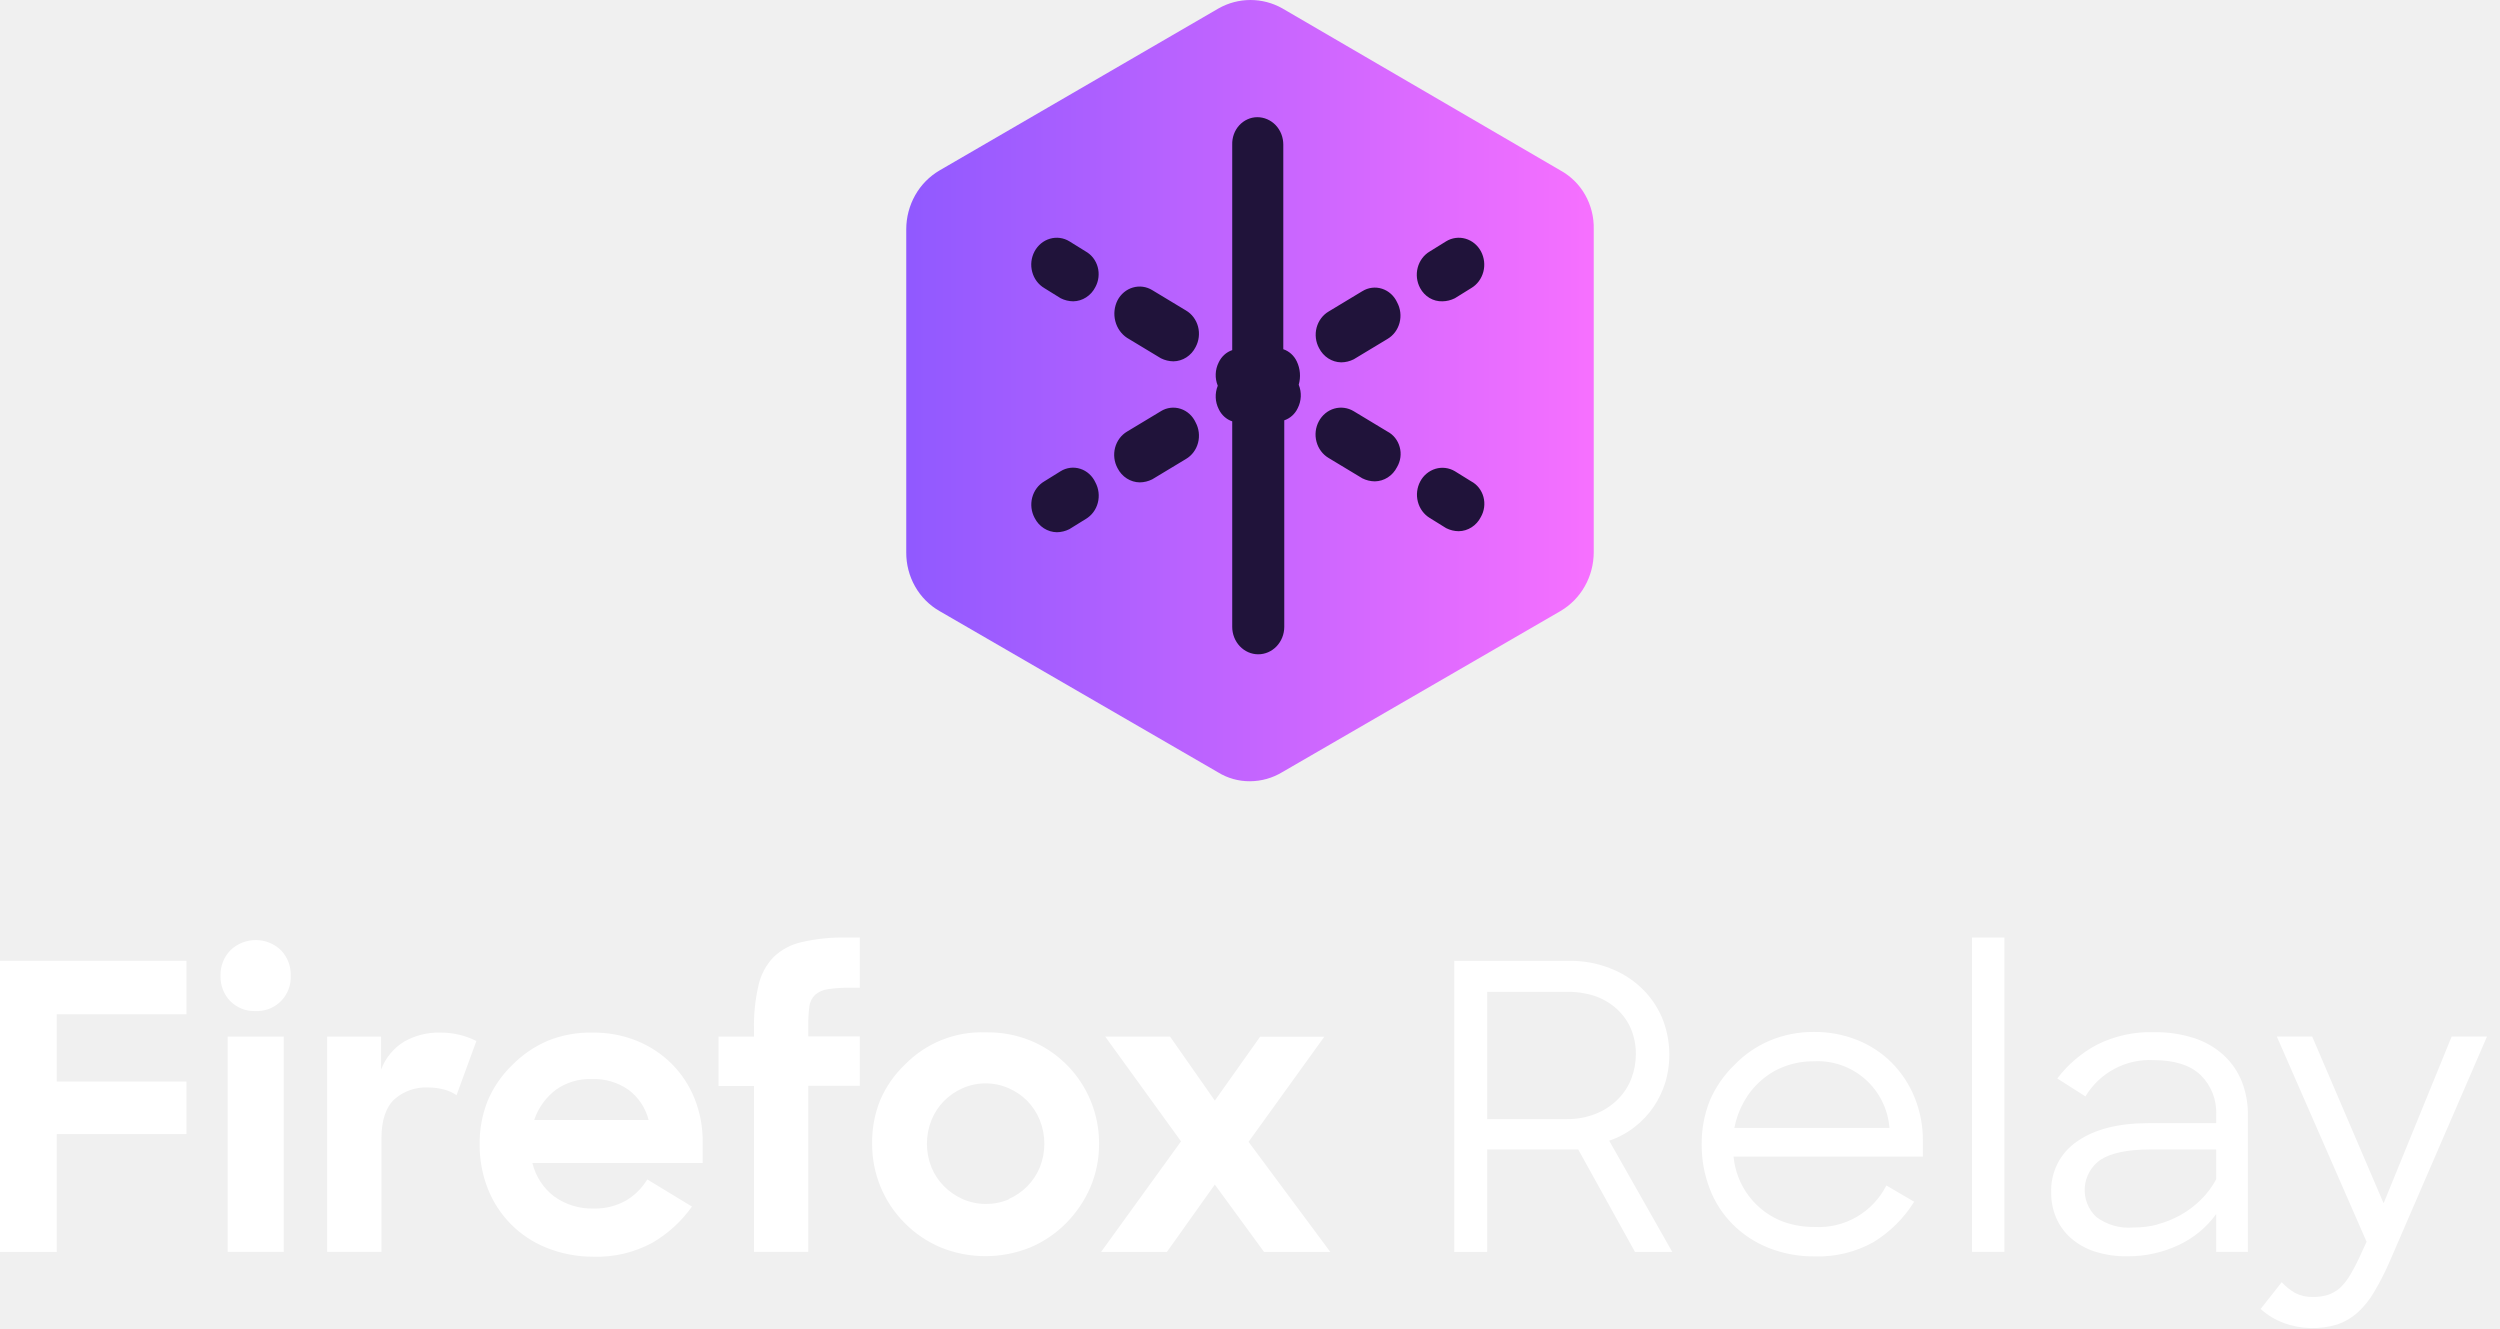
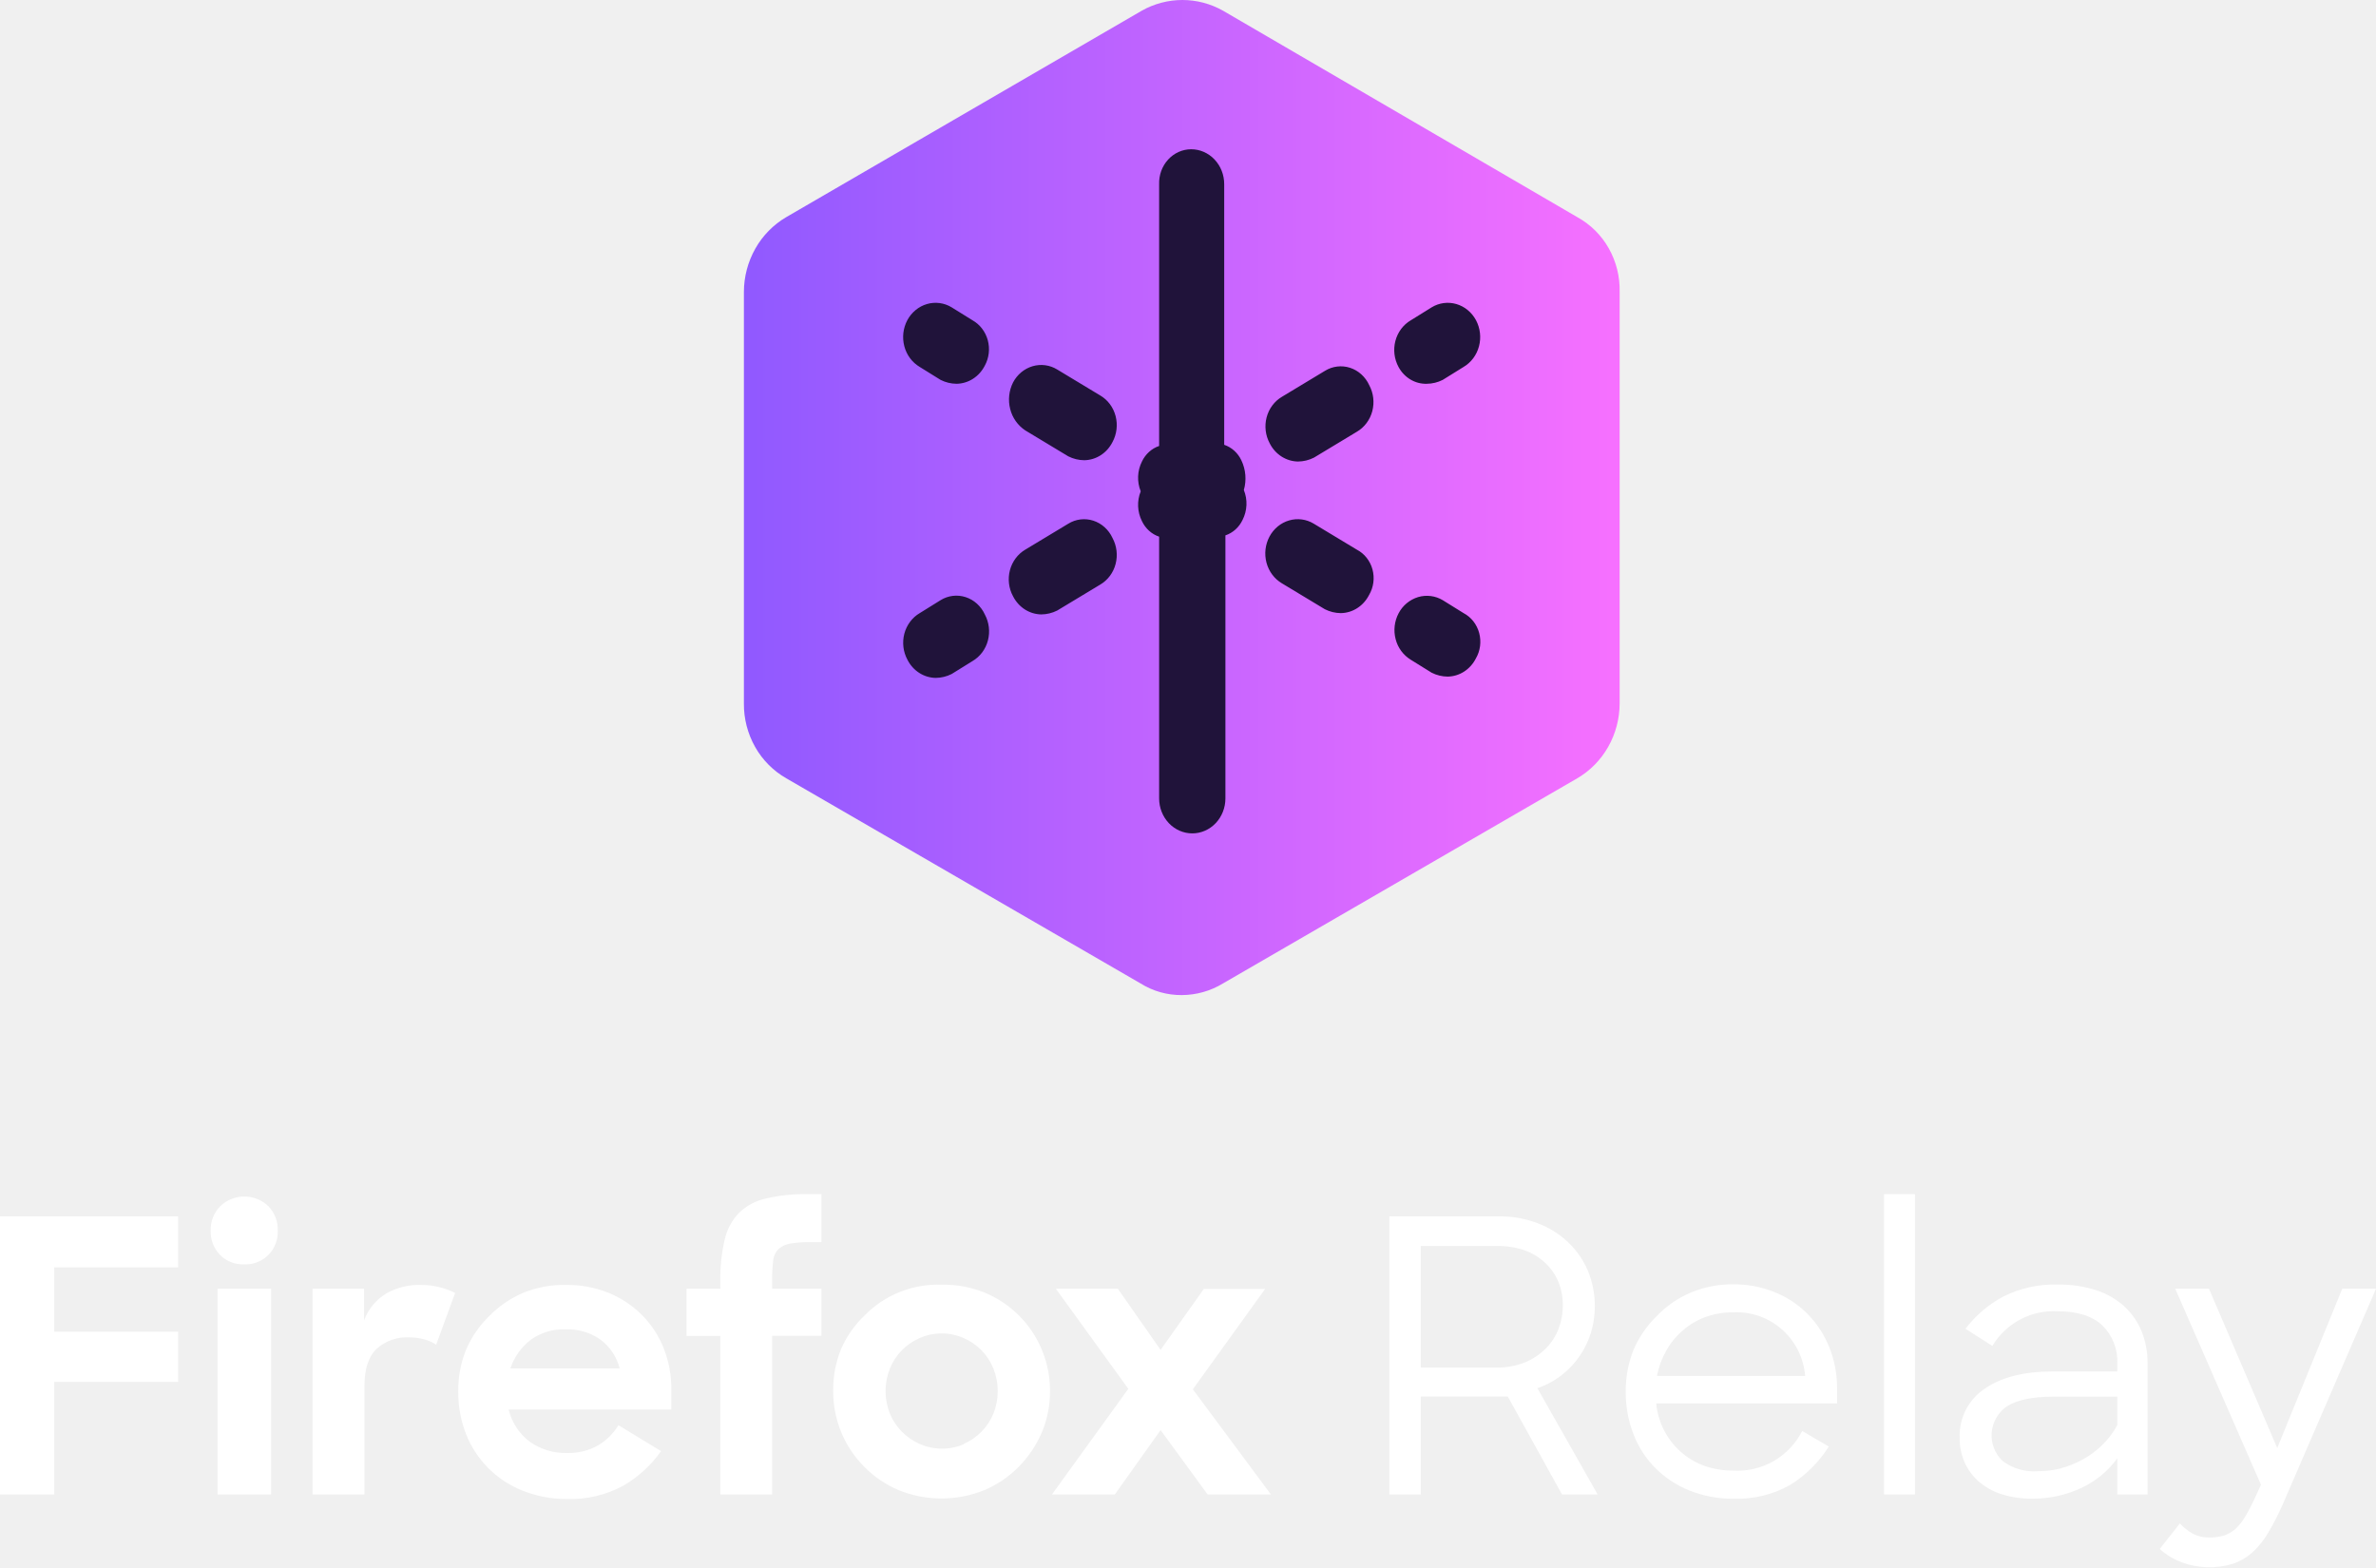
- <svg xmlns="http://www.w3.org/2000/svg" width="160" height="85" fill="none">
-   <path d="M11.934 61.494v3.418H3.632v4.304h8.302v3.366H3.632v7.54H0V61.493h11.934Zm2.813-.678a2.333 2.333 0 0 1 3.237 0 2.253 2.253 0 0 1 .623 1.643 2.177 2.177 0 0 1-.573 1.558 2.155 2.155 0 0 1-1.502.691h-.187a2.153 2.153 0 0 1-1.609-.636 2.236 2.236 0 0 1-.622-1.613 2.254 2.254 0 0 1 .633-1.643Zm3.414 5.525v13.78h-3.59v-13.78h3.59Zm6.226 0v2.119a3.56 3.56 0 0 1 1.484-1.8 4.433 4.433 0 0 1 2.3-.574 5.07 5.07 0 0 1 2.318.537l-1.27 3.47a2.48 2.48 0 0 0-.774-.355 3.86 3.86 0 0 0-1.038-.14 3.035 3.035 0 0 0-2.158.75c-.557.512-.836 1.352-.836 2.52v7.253h-3.476v-13.78h3.45Zm10.586 13.514a6.708 6.708 0 0 1-3.757-3.788 7.649 7.649 0 0 1-.519-2.807 7.302 7.302 0 0 1 .519-2.823 6.941 6.941 0 0 1 1.556-2.264 7.105 7.105 0 0 1 2.289-1.565 7.166 7.166 0 0 1 2.843-.522 7.367 7.367 0 0 1 2.844.522 6.778 6.778 0 0 1 2.23 1.466 6.634 6.634 0 0 1 1.474 2.233c.359.9.535 1.864.52 2.833v1.294H34.074c.205.85.694 1.604 1.385 2.134a4.135 4.135 0 0 0 2.548.778 4.004 4.004 0 0 0 2.076-.522c.55-.33 1.01-.79 1.343-1.341l2.86 1.737a8.102 8.102 0 0 1-2.543 2.322 7.449 7.449 0 0 1-3.793.887 7.975 7.975 0 0 1-2.978-.574Zm.612-10.117a4.032 4.032 0 0 0-1.396 1.941h7.322a3.47 3.47 0 0 0-1.298-1.94 3.845 3.845 0 0 0-2.335-.68 3.757 3.757 0 0 0-2.293.68Zm12.67-3.397v-.485c-.02-.944.078-1.887.291-2.807a3.81 3.81 0 0 1 .966-1.8 3.76 3.76 0 0 1 1.8-.955c.919-.211 1.86-.31 2.802-.292h.914v3.214h-.587c-.484-.01-.968.02-1.447.089-.303.04-.59.165-.825.36-.203.198-.332.46-.37.74-.052.42-.076.841-.071 1.263v.663h3.3v3.162h-3.3v10.628h-3.472V69.503h-2.268v-3.162h2.268ZM60.19 79.83a7.15 7.15 0 0 1-2.298-1.565 7.089 7.089 0 0 1-1.544-2.324 7.142 7.142 0 0 1-.532-2.742 7.16 7.16 0 0 1 .519-2.797 6.854 6.854 0 0 1 1.557-2.244 6.855 6.855 0 0 1 5.189-2.087 7.232 7.232 0 0 1 2.859.522 7.07 7.07 0 0 1 3.208 2.627 7.129 7.129 0 0 1 1.192 3.984 7.024 7.024 0 0 1-.555 2.78 7.525 7.525 0 0 1-1.536 2.28 7.108 7.108 0 0 1-2.3 1.566 7.636 7.636 0 0 1-5.76 0Zm4.364-3.089a3.93 3.93 0 0 0 1.194-.819c.34-.348.612-.76.799-1.21a4.07 4.07 0 0 0 0-3.027 3.804 3.804 0 0 0-.8-1.226 3.822 3.822 0 0 0-1.193-.814 3.665 3.665 0 0 0-2.947 0c-.443.194-.846.47-1.188.814-.347.351-.62.768-.804 1.226a4.07 4.07 0 0 0 0 3.027c.187.452.46.863.804 1.21.343.344.746.621 1.188.82a3.756 3.756 0 0 0 2.963.015l-.016-.016Zm6.18-10.398h4.15l2.865 4.095 2.896-4.085h4.109l-4.846 6.725 5.23 7.044h-4.24l-3.15-4.31-3.065 4.31H70.47l5.116-7.075-4.852-6.705Zm29.68-4.848a6.896 6.896 0 0 1 2.595.46c.752.28 1.442.71 2.028 1.262a5.732 5.732 0 0 1 1.334 1.915 6.253 6.253 0 0 1 .213 4.132 5.863 5.863 0 0 1-.748 1.566c-.333.49-.741.925-1.209 1.289a5.5 5.5 0 0 1-1.639.886l4.037 7.117h-2.387l-3.632-6.558h-5.827v6.558h-2.107V61.494h7.342Zm-5.235 10.128h5.074a4.891 4.891 0 0 0 1.889-.345c.521-.21.996-.522 1.396-.918.378-.375.673-.827.866-1.325.192-.5.29-1.03.291-1.566a4.172 4.172 0 0 0-.306-1.607 3.683 3.683 0 0 0-.908-1.283 4.02 4.02 0 0 0-1.396-.83 5.526 5.526 0 0 0-1.821-.271h-5.085v8.145Zm17.989 8.233a6.789 6.789 0 0 1-2.283-1.508 6.476 6.476 0 0 1-1.458-2.259 7.674 7.674 0 0 1-.519-2.807 7.394 7.394 0 0 1 .519-2.844 7.01 7.01 0 0 1 1.557-2.264 6.87 6.87 0 0 1 2.257-1.565 7.147 7.147 0 0 1 2.854-.564 7.278 7.278 0 0 1 2.781.522 6.516 6.516 0 0 1 2.205 1.456 6.784 6.784 0 0 1 1.463 2.238c.359.895.535 1.853.519 2.817v.945h-12.116a4.962 4.962 0 0 0 1 2.55 4.918 4.918 0 0 0 2.197 1.624c.64.224 1.314.335 1.992.329a4.835 4.835 0 0 0 2.688-.643 4.869 4.869 0 0 0 1.904-2.013l1.78 1.043a8.028 8.028 0 0 1-2.594 2.578 7.236 7.236 0 0 1-3.783.918 7.792 7.792 0 0 1-2.963-.553Zm1.069-11.614a4.725 4.725 0 0 0-1.51.897c-.445.381-.819.839-1.105 1.352a5.52 5.52 0 0 0-.623 1.695h9.926a4.639 4.639 0 0 0-1.561-3.126 4.593 4.593 0 0 0-3.29-1.137 5.238 5.238 0 0 0-1.837.319ZM128.283 60v20.12h-2.075v-20.12h2.075Zm5.739 20.084a4.298 4.298 0 0 1-1.525-.882 3.698 3.698 0 0 1-.914-1.289 3.964 3.964 0 0 1-.306-1.565 3.79 3.79 0 0 1 .402-1.871 3.766 3.766 0 0 1 1.264-1.432c1.105-.772 2.625-1.163 4.556-1.163h4.337v-.522a3.346 3.346 0 0 0-.996-2.557c-.669-.636-1.676-.955-3.009-.955a4.785 4.785 0 0 0-2.502.555 4.815 4.815 0 0 0-1.862 1.767l-1.801-1.148a7.738 7.738 0 0 1 2.538-2.16 7.617 7.617 0 0 1 3.632-.803 8.12 8.12 0 0 1 2.594.38 5.192 5.192 0 0 1 1.879 1.086 4.666 4.666 0 0 1 1.167 1.69c.266.683.398 1.412.389 2.145v8.76h-2.029v-2.42a6.17 6.17 0 0 1-2.412 1.987 7.549 7.549 0 0 1-3.254.715 6.493 6.493 0 0 1-2.148-.318Zm4.047-1.722a6.505 6.505 0 0 0 1.469-.59 6.02 6.02 0 0 0 1.297-.97c.4-.387.737-.834 1.001-1.325v-1.91h-4.239c-1.437 0-2.496.224-3.17.663a2.363 2.363 0 0 0-.27 3.652 3.461 3.461 0 0 0 2.376.678 6.104 6.104 0 0 0 1.557-.193l-.021-.005Zm8.084 6.303a4.453 4.453 0 0 1-1.473-.892l1.349-1.712c.25.274.54.506.861.69.347.177.732.265 1.121.255.321.005.641-.037.95-.125.289-.095.557-.245.788-.444a3.78 3.78 0 0 0 .696-.897c.262-.455.5-.923.71-1.404l.307-.663-5.744-13.133h2.262l4.571 10.67 4.354-10.67h2.262l-6.227 14.396a17.35 17.35 0 0 1-1.001 1.962c-.29.496-.654.945-1.079 1.33-.375.33-.811.581-1.282.741a5.454 5.454 0 0 1-3.445-.104h.02Z" fill="#fff" />
-   <path d="M99.868 10.908 82.068.535A4.157 4.157 0 0 0 80.03 0c-.712 0-1.412.184-2.037.535L60.13 10.908a4.258 4.258 0 0 0-1.556 1.582A4.444 4.444 0 0 0 58 14.668v20.68c-.006.768.19 1.522.565 2.184a4.18 4.18 0 0 0 1.566 1.577l17.8 10.307c.624.389 1.34.59 2.069.584a4.007 4.007 0 0 0 2.068-.584l17.8-10.307a4.253 4.253 0 0 0 1.556-1.583c.374-.66.573-1.412.575-2.178v-20.68a4.247 4.247 0 0 0-.548-2.194 4.059 4.059 0 0 0-1.583-1.566Z" fill="url(#a)" />
-   <path d="m67.883 30.156-1.048.651c-.188.11-.353.258-.486.436s-.23.382-.288.6a1.798 1.798 0 0 0 .157 1.308c.138.272.342.5.591.66.25.16.535.247.827.252.278-.003.552-.07.802-.196l1.049-.65c.187-.11.353-.259.485-.436.133-.178.231-.382.288-.6a1.796 1.796 0 0 0-.156-1.309 1.664 1.664 0 0 0-.396-.54 1.562 1.562 0 0 0-.567-.328 1.506 1.506 0 0 0-1.258.152Zm6.415-3.84-2.159 1.301c-.188.11-.353.258-.486.436-.132.177-.23.381-.288.6a1.798 1.798 0 0 0 .157 1.308c.138.272.342.5.592.66.25.16.535.247.827.251.277-.002.551-.069.802-.195l2.159-1.302c.187-.11.352-.258.485-.436a1.74 1.74 0 0 0 .288-.6 1.796 1.796 0 0 0-.157-1.308 1.663 1.663 0 0 0-.395-.54 1.56 1.56 0 0 0-.567-.328 1.505 1.505 0 0 0-1.258.152Zm8.697-3.184a1.53 1.53 0 0 0-.357-.484 1.438 1.438 0 0 0-.507-.298V9.258c0-.231-.042-.46-.125-.674a1.761 1.761 0 0 0-.36-.571 1.656 1.656 0 0 0-.542-.38 1.584 1.584 0 0 0-.638-.133c-.216 0-.43.047-.627.137-.199.09-.378.22-.528.384-.15.164-.266.358-.343.57-.077.213-.113.44-.106.667v13.15a1.435 1.435 0 0 0-.507.299 1.53 1.53 0 0 0-.356.483 1.808 1.808 0 0 0-.062 1.497 1.817 1.817 0 0 0 .062 1.498c.086.185.208.349.356.483s.32.236.507.298v13.151c0 .466.175.914.488 1.243.312.33.736.515 1.177.515.442 0 .866-.185 1.178-.515.312-.33.488-.777.488-1.243V26.901c.186-.062.358-.164.507-.298.148-.134.27-.299.356-.483a1.808 1.808 0 0 0 .062-1.498 2.107 2.107 0 0 0-.123-1.49Zm4.2-4.5-2.159 1.303c-.188.11-.353.258-.485.436-.133.177-.231.381-.289.6a1.796 1.796 0 0 0 .157 1.308c.138.271.342.5.592.66.25.16.535.247.827.251.278-.002.551-.069.802-.195l2.159-1.302a1.64 1.64 0 0 0 .485-.436c.133-.178.23-.382.288-.6a1.796 1.796 0 0 0-.157-1.308 1.662 1.662 0 0 0-.395-.54 1.564 1.564 0 0 0-.567-.329 1.504 1.504 0 0 0-1.258.153Zm5.113.652c.278-.003.551-.07.802-.195l1.049-.651c.187-.111.352-.26.485-.438.132-.177.23-.381.289-.6a1.814 1.814 0 0 0-.15-1.31 1.7 1.7 0 0 0-.417-.51 1.6 1.6 0 0 0-.57-.302 1.546 1.546 0 0 0-1.241.165l-1.049.65a1.64 1.64 0 0 0-.485.436 1.74 1.74 0 0 0-.288.6 1.797 1.797 0 0 0 .156 1.308c.142.264.348.483.598.632.25.149.534.223.821.215Zm1.85 11.523-1.048-.65a1.554 1.554 0 0 0-1.235-.155 1.647 1.647 0 0 0-.979.81 1.804 1.804 0 0 0-.152 1.302c.114.439.388.811.762 1.037l1.049.651c.25.126.524.193.802.195.292-.004.577-.09.827-.251.25-.16.454-.388.591-.66a1.698 1.698 0 0 0 .166-1.282 1.64 1.64 0 0 0-.292-.585 1.541 1.541 0 0 0-.49-.412Zm-5.366-3.19-2.158-1.302a1.569 1.569 0 0 0-1.241-.165c-.207.06-.401.163-.57.302-.17.14-.311.313-.417.51a1.787 1.787 0 0 0-.15 1.31c.058.219.156.423.289.6.133.179.298.327.485.438l2.159 1.302c.25.126.524.193.802.195a1.57 1.57 0 0 0 .827-.251c.25-.16.453-.388.591-.66a1.656 1.656 0 0 0 .172-1.284 1.624 1.624 0 0 0-.294-.586 1.526 1.526 0 0 0-.495-.409Zm-16.653-5.99 2.159 1.303c.25.126.524.192.802.195.292-.004.577-.091.827-.251s.454-.389.591-.66a1.796 1.796 0 0 0 .157-1.308 1.739 1.739 0 0 0-.288-.6 1.64 1.64 0 0 0-.486-.436l-2.158-1.302a1.535 1.535 0 0 0-1.24-.166c-.207.06-.4.164-.568.304-.169.14-.309.315-.413.513a1.913 1.913 0 0 0-.143 1.333c.114.448.386.832.76 1.076Zm-2.652-5.533-1.049-.651a1.546 1.546 0 0 0-1.241-.165 1.6 1.6 0 0 0-.57.302 1.7 1.7 0 0 0-.416.51 1.788 1.788 0 0 0-.15 1.31c.057.219.156.423.288.6.133.178.298.327.486.438l1.048.65c.25.127.524.193.802.196.292-.004.578-.091.827-.252.25-.16.454-.388.592-.66a1.74 1.74 0 0 0 .15-1.277 1.683 1.683 0 0 0-.287-.583 1.582 1.582 0 0 0-.48-.418Z" fill="#20133A" />
+ <svg xmlns="http://www.w3.org/2000/svg" width="191" height="126" fill="none">
+   <path d="M14.321 97.793v4.101H4.36v5.166h9.962v4.038H4.36v9.048H0V97.793h14.321Zm3.375-.814a2.8 2.8 0 0 1 3.885 0 2.703 2.703 0 0 1 .747 1.972 2.614 2.614 0 0 1-.688 1.87 2.59 2.59 0 0 1-1.802.829h-.224a2.589 2.589 0 0 1-1.93-.764 2.674 2.674 0 0 1-.748-1.935 2.706 2.706 0 0 1 .76-1.972Zm4.097 6.631v16.536h-4.309V103.61h4.309Zm7.472 0v2.542a4.27 4.27 0 0 1 1.78-2.16 5.318 5.318 0 0 1 2.76-.689 6.086 6.086 0 0 1 2.782.645l-1.525 4.164a2.956 2.956 0 0 0-.928-.426 4.599 4.599 0 0 0-1.245-.169 3.64 3.64 0 0 0-2.59.901c-.669.614-1.003 1.622-1.003 3.025v8.703h-4.172V103.61h4.14Zm12.702 16.216a8.13 8.13 0 0 1-2.74-1.822 8.047 8.047 0 0 1-1.768-2.723 9.183 9.183 0 0 1-.623-3.369 8.762 8.762 0 0 1 .623-3.387 8.34 8.34 0 0 1 1.868-2.718 8.525 8.525 0 0 1 2.746-1.878 8.613 8.613 0 0 1 3.412-.626 8.837 8.837 0 0 1 3.412.626c1 .403 1.91 1.001 2.678 1.759a7.963 7.963 0 0 1 1.768 2.68 8.815 8.815 0 0 1 .623 3.4v1.553H40.89a4.58 4.58 0 0 0 1.662 2.561c.89.64 1.964.968 3.058.933a4.808 4.808 0 0 0 2.49-.626 4.738 4.738 0 0 0 1.613-1.61l3.43 2.085a9.73 9.73 0 0 1-3.05 2.787 8.938 8.938 0 0 1-4.552 1.064 9.56 9.56 0 0 1-3.574-.689Zm.735-12.14a4.838 4.838 0 0 0-1.675 2.329h8.786a4.165 4.165 0 0 0-1.557-2.329 4.612 4.612 0 0 0-2.802-.814 4.509 4.509 0 0 0-2.752.814Zm15.205-4.076v-.583a13.611 13.611 0 0 1 .349-3.368 4.572 4.572 0 0 1 1.158-2.16 4.512 4.512 0 0 1 2.16-1.146 13.864 13.864 0 0 1 3.362-.35h1.097v3.856h-.704a10.75 10.75 0 0 0-1.737.107 1.961 1.961 0 0 0-.99.432 1.517 1.517 0 0 0-.442.889 11.023 11.023 0 0 0-.087 1.515v.795h3.96v3.795h-3.96v12.754h-4.166v-12.742h-2.72v-3.794h2.72Zm14.32 16.185a8.586 8.586 0 0 1-2.757-1.878 8.509 8.509 0 0 1-1.853-2.789 8.565 8.565 0 0 1-.638-3.291 8.591 8.591 0 0 1 .623-3.356 8.217 8.217 0 0 1 1.868-2.692 8.251 8.251 0 0 1 6.227-2.505 8.672 8.672 0 0 1 3.43.626 8.488 8.488 0 0 1 3.85 3.153 8.554 8.554 0 0 1 1.43 4.78 8.43 8.43 0 0 1-.665 3.338 9.032 9.032 0 0 1-1.844 2.736 8.53 8.53 0 0 1-2.758 1.878 9.166 9.166 0 0 1-6.912 0Zm5.237-3.707a4.696 4.696 0 0 0 1.433-.983c.408-.418.735-.911.959-1.452a4.885 4.885 0 0 0 0-3.632 4.568 4.568 0 0 0-.959-1.471 4.581 4.581 0 0 0-1.433-.977 4.394 4.394 0 0 0-3.536 0 4.646 4.646 0 0 0-1.426.977 4.447 4.447 0 0 0-.964 1.471 4.885 4.885 0 0 0 0 3.632c.224.542.552 1.036.964 1.452.412.413.896.746 1.426.983a4.49 4.49 0 0 0 1.776.375 4.479 4.479 0 0 0 1.78-.356l-.02-.019Zm7.416-12.478h4.982l3.436 4.915 3.476-4.903h4.93l-5.815 8.071 6.276 8.453h-5.087l-3.78-5.172-3.679 5.172h-5.055l6.139-8.491-5.823-8.045Zm35.616-5.817a8.274 8.274 0 0 1 3.114.551 7.254 7.254 0 0 1 2.434 1.515 6.889 6.889 0 0 1 1.601 2.298 7.507 7.507 0 0 1 .255 4.959 7.012 7.012 0 0 1-.897 1.878 6.771 6.771 0 0 1-1.451 1.547 6.596 6.596 0 0 1-1.967 1.064l4.845 8.541h-2.865l-4.358-7.871h-6.993v7.871h-2.528V97.793h8.81Zm-6.282 12.153h6.089a5.864 5.864 0 0 0 2.267-.413 5.072 5.072 0 0 0 1.675-1.102 4.562 4.562 0 0 0 1.039-1.59 5.27 5.27 0 0 0 .35-1.879 4.994 4.994 0 0 0-.368-1.928 4.42 4.42 0 0 0-1.089-1.541 4.828 4.828 0 0 0-1.675-.995 6.648 6.648 0 0 0-2.186-.326h-6.102v9.774Zm21.587 9.88a8.142 8.142 0 0 1-2.739-1.809 7.771 7.771 0 0 1-1.75-2.711 9.215 9.215 0 0 1-.623-3.369 8.868 8.868 0 0 1 .623-3.412 8.422 8.422 0 0 1 1.868-2.718 8.26 8.26 0 0 1 2.709-1.878 8.57 8.57 0 0 1 3.425-.676 8.733 8.733 0 0 1 3.337.626 7.821 7.821 0 0 1 2.646 1.747 8.14 8.14 0 0 1 1.755 2.686 8.692 8.692 0 0 1 .623 3.381v1.133h-14.539a5.959 5.959 0 0 0 1.2 3.061 5.895 5.895 0 0 0 2.636 1.948 7.049 7.049 0 0 0 2.391.395 5.8 5.8 0 0 0 3.225-.772 5.84 5.84 0 0 0 2.285-2.415l2.136 1.252a9.632 9.632 0 0 1-3.113 3.093 8.673 8.673 0 0 1-4.539 1.102 9.355 9.355 0 0 1-3.556-.664Zm1.283-13.937a5.66 5.66 0 0 0-1.812 1.077 5.944 5.944 0 0 0-1.326 1.621 6.64 6.64 0 0 0-.748 2.035h11.912a5.567 5.567 0 0 0-1.874-3.751 5.511 5.511 0 0 0-3.948-1.364 6.282 6.282 0 0 0-2.204.382Zm16.855-9.887v24.144h-2.49V96.002h2.49Zm6.887 24.1a5.154 5.154 0 0 1-1.83-1.058 4.442 4.442 0 0 1-1.097-1.547 4.76 4.76 0 0 1-.367-1.878 4.531 4.531 0 0 1 1.999-3.964c1.326-.926 3.15-1.396 5.467-1.396h5.205v-.626a4.02 4.02 0 0 0-1.195-3.068c-.803-.764-2.012-1.146-3.611-1.146a5.755 5.755 0 0 0-5.237 2.787l-2.161-1.378a9.29 9.29 0 0 1 3.045-2.592 9.139 9.139 0 0 1 4.359-.964 9.73 9.73 0 0 1 3.113.457 6.204 6.204 0 0 1 2.254 1.302 5.603 5.603 0 0 1 1.401 2.029c.319.819.477 1.693.467 2.573v10.513h-2.435v-2.906a7.398 7.398 0 0 1-2.895 2.386 9.07 9.07 0 0 1-3.904.858 7.803 7.803 0 0 1-2.578-.382Zm4.856-2.066a7.78 7.78 0 0 0 1.763-.708 7.256 7.256 0 0 0 1.557-1.164 6.506 6.506 0 0 0 1.201-1.591v-2.291h-5.087c-1.724 0-2.995.269-3.804.795a2.831 2.831 0 0 0-.324 4.383 4.16 4.16 0 0 0 2.851.814 7.363 7.363 0 0 0 1.869-.232l-.026-.006Zm9.701 7.563a5.327 5.327 0 0 1-1.767-1.07l1.618-2.054c.3.328.648.607 1.034.826.416.214.878.32 1.345.307.385.007.769-.044 1.14-.15.347-.113.668-.294.945-.532.332-.315.612-.678.836-1.077.314-.545.6-1.108.852-1.684l.368-.796-6.893-15.759h2.715l5.485 12.804 5.225-12.804H191l-7.472 17.275a21.017 21.017 0 0 1-1.202 2.354 6.773 6.773 0 0 1-1.294 1.596c-.45.395-.974.697-1.539.889a6.536 6.536 0 0 1-4.134-.125h.024Z" fill="#fff" />
+   <path d="M126.788 17.453 98.308.856C97.308.294 96.188 0 95.05 0a6.651 6.651 0 0 0-3.259.856L63.21 17.453a6.813 6.813 0 0 0-2.49 2.532 7.111 7.111 0 0 0-.92 3.484v33.088a6.985 6.985 0 0 0 .903 3.495 6.688 6.688 0 0 0 2.507 2.522l28.48 16.492A6.15 6.15 0 0 0 95 80a6.413 6.413 0 0 0 3.308-.934l28.48-16.492a6.804 6.804 0 0 0 2.49-2.532 7.106 7.106 0 0 0 .92-3.485V23.47a6.794 6.794 0 0 0-.876-3.51 6.5 6.5 0 0 0-2.534-2.506Z" fill="url(#a)" />
+   <path d="m75.613 48.25-1.678 1.042c-.3.175-.564.412-.776.697-.213.284-.37.61-.462.96a2.874 2.874 0 0 0 .251 2.093c.22.435.548.8.947 1.056.4.256.856.395 1.323.402.444-.004.882-.11 1.283-.313l1.678-1.041c.3-.176.564-.413.777-.697.212-.285.37-.61.46-.96a2.878 2.878 0 0 0-.25-2.093 2.66 2.66 0 0 0-.633-.864 2.5 2.5 0 0 0-.907-.526 2.408 2.408 0 0 0-2.013.244Zm10.263-6.146-3.454 2.083c-.3.176-.564.413-.776.697a2.79 2.79 0 0 0-.462.96 2.88 2.88 0 0 0-.073 1.073c.043.36.153.707.325 1.02.22.435.547.8.946 1.057.4.256.856.395 1.323.402a2.91 2.91 0 0 0 1.283-.313L88.442 47c.3-.176.565-.413.777-.697.213-.284.37-.61.461-.96a2.872 2.872 0 0 0-.25-2.093 2.659 2.659 0 0 0-.634-.864 2.497 2.497 0 0 0-.907-.526 2.407 2.407 0 0 0-2.013.244Zm13.915-5.094a2.447 2.447 0 0 0-.57-.773 2.299 2.299 0 0 0-.811-.477V14.813a2.937 2.937 0 0 0-.2-1.078 2.818 2.818 0 0 0-.578-.914 2.65 2.65 0 0 0-.866-.61 2.533 2.533 0 0 0-1.02-.211 2.46 2.46 0 0 0-1.004.219 2.578 2.578 0 0 0-.844.614c-.24.262-.426.573-.55.913-.123.34-.18.702-.169 1.066v21.042c-.298.1-.574.262-.81.477a2.447 2.447 0 0 0-.571.773 2.91 2.91 0 0 0-.099 2.396 2.91 2.91 0 0 0 .099 2.396c.139.295.333.558.57.773.237.215.513.377.811.477v21.041c0 .746.281 1.462.78 1.99.5.527 1.178.823 1.885.823.707 0 1.384-.296 1.884-.824.5-.527.78-1.243.78-1.989V43.042c.298-.1.574-.262.812-.477.237-.215.431-.478.57-.773a2.897 2.897 0 0 0 .099-2.396 3.372 3.372 0 0 0-.198-2.386Zm6.721-7.198-3.454 2.084c-.3.175-.564.412-.777.697-.213.284-.369.61-.461.96a2.874 2.874 0 0 0 .251 2.093c.22.435.547.8.946 1.056.4.256.856.395 1.324.402.444-.004.882-.11 1.283-.312l3.454-2.084c.3-.175.564-.412.776-.697.213-.284.37-.61.462-.96a2.874 2.874 0 0 0-.251-2.093 2.673 2.673 0 0 0-.633-.864 2.506 2.506 0 0 0-.907-.526 2.413 2.413 0 0 0-2.013.244Zm8.181 1.042c.444-.004.882-.11 1.283-.312l1.678-1.042c.299-.177.563-.415.776-.7.212-.284.369-.61.462-.96a2.9 2.9 0 0 0-.24-2.097 2.731 2.731 0 0 0-.667-.815 2.556 2.556 0 0 0-.911-.484 2.477 2.477 0 0 0-1.986.264l-1.678 1.042c-.3.176-.564.413-.777.697a2.8 2.8 0 0 0-.461.96 2.876 2.876 0 0 0 .251 2.093c.226.422.557.771.957 1.01.4.239.854.358 1.313.344Zm2.961 18.438-1.678-1.042a2.487 2.487 0 0 0-1.976-.248 2.635 2.635 0 0 0-1.566 1.296 2.888 2.888 0 0 0-.244 2.085 2.737 2.737 0 0 0 1.22 1.659l1.678 1.041c.401.202.838.309 1.283.313a2.513 2.513 0 0 0 1.323-.402c.399-.257.726-.622.946-1.057.177-.303.292-.643.338-.996a2.721 2.721 0 0 0-.072-1.055 2.634 2.634 0 0 0-.467-.936 2.47 2.47 0 0 0-.785-.658Zm-8.586-5.105-3.454-2.083a2.474 2.474 0 0 0-1.986-.264 2.56 2.56 0 0 0-.912.483c-.27.223-.497.5-.666.816a2.9 2.9 0 0 0-.241 2.097c.093.35.25.676.463.96.212.285.476.523.776.7l3.454 2.083a2.91 2.91 0 0 0 1.283.313 2.511 2.511 0 0 0 1.323-.403c.4-.256.726-.62.947-1.056.179-.303.297-.642.344-.996a2.697 2.697 0 0 0-.069-1.058 2.607 2.607 0 0 0-.471-.937 2.44 2.44 0 0 0-.791-.655Zm-26.645-9.583 3.453 2.083c.401.202.84.309 1.283.313a2.515 2.515 0 0 0 1.324-.402c.4-.257.726-.621.946-1.056a2.872 2.872 0 0 0 .251-2.093 2.784 2.784 0 0 0-.46-.96 2.63 2.63 0 0 0-.778-.697l-3.454-2.084a2.455 2.455 0 0 0-1.983-.265c-.33.097-.64.263-.91.487a2.7 2.7 0 0 0-.66.82 3.061 3.061 0 0 0-.229 2.133 2.908 2.908 0 0 0 1.216 1.721Zm-4.244-8.854L76.5 24.708a2.473 2.473 0 0 0-1.986-.264c-.33.096-.64.26-.911.484-.271.223-.498.5-.666.815a2.9 2.9 0 0 0-.24 2.097c.092.35.249.676.461.96.213.285.477.523.776.7l1.678 1.042c.4.202.839.308 1.283.312a2.515 2.515 0 0 0 1.323-.402c.4-.257.726-.621.947-1.056.168-.306.276-.645.317-.996a2.782 2.782 0 0 0-.077-1.048 2.693 2.693 0 0 0-.46-.933 2.531 2.531 0 0 0-.767-.669Z" fill="#20133A" />
  <defs>
-     <linearGradient id="a" x1="58" y1="25.002" x2="102.005" y2="25.002" gradientUnits="userSpaceOnUse">
+     <linearGradient id="a" x1="59.8" y1="40.003" x2="130.208" y2="40.003" gradientUnits="userSpaceOnUse">
      <stop stop-color="#9059FF" />
      <stop offset="1" stop-color="#F770FF" />
    </linearGradient>
  </defs>
</svg>
